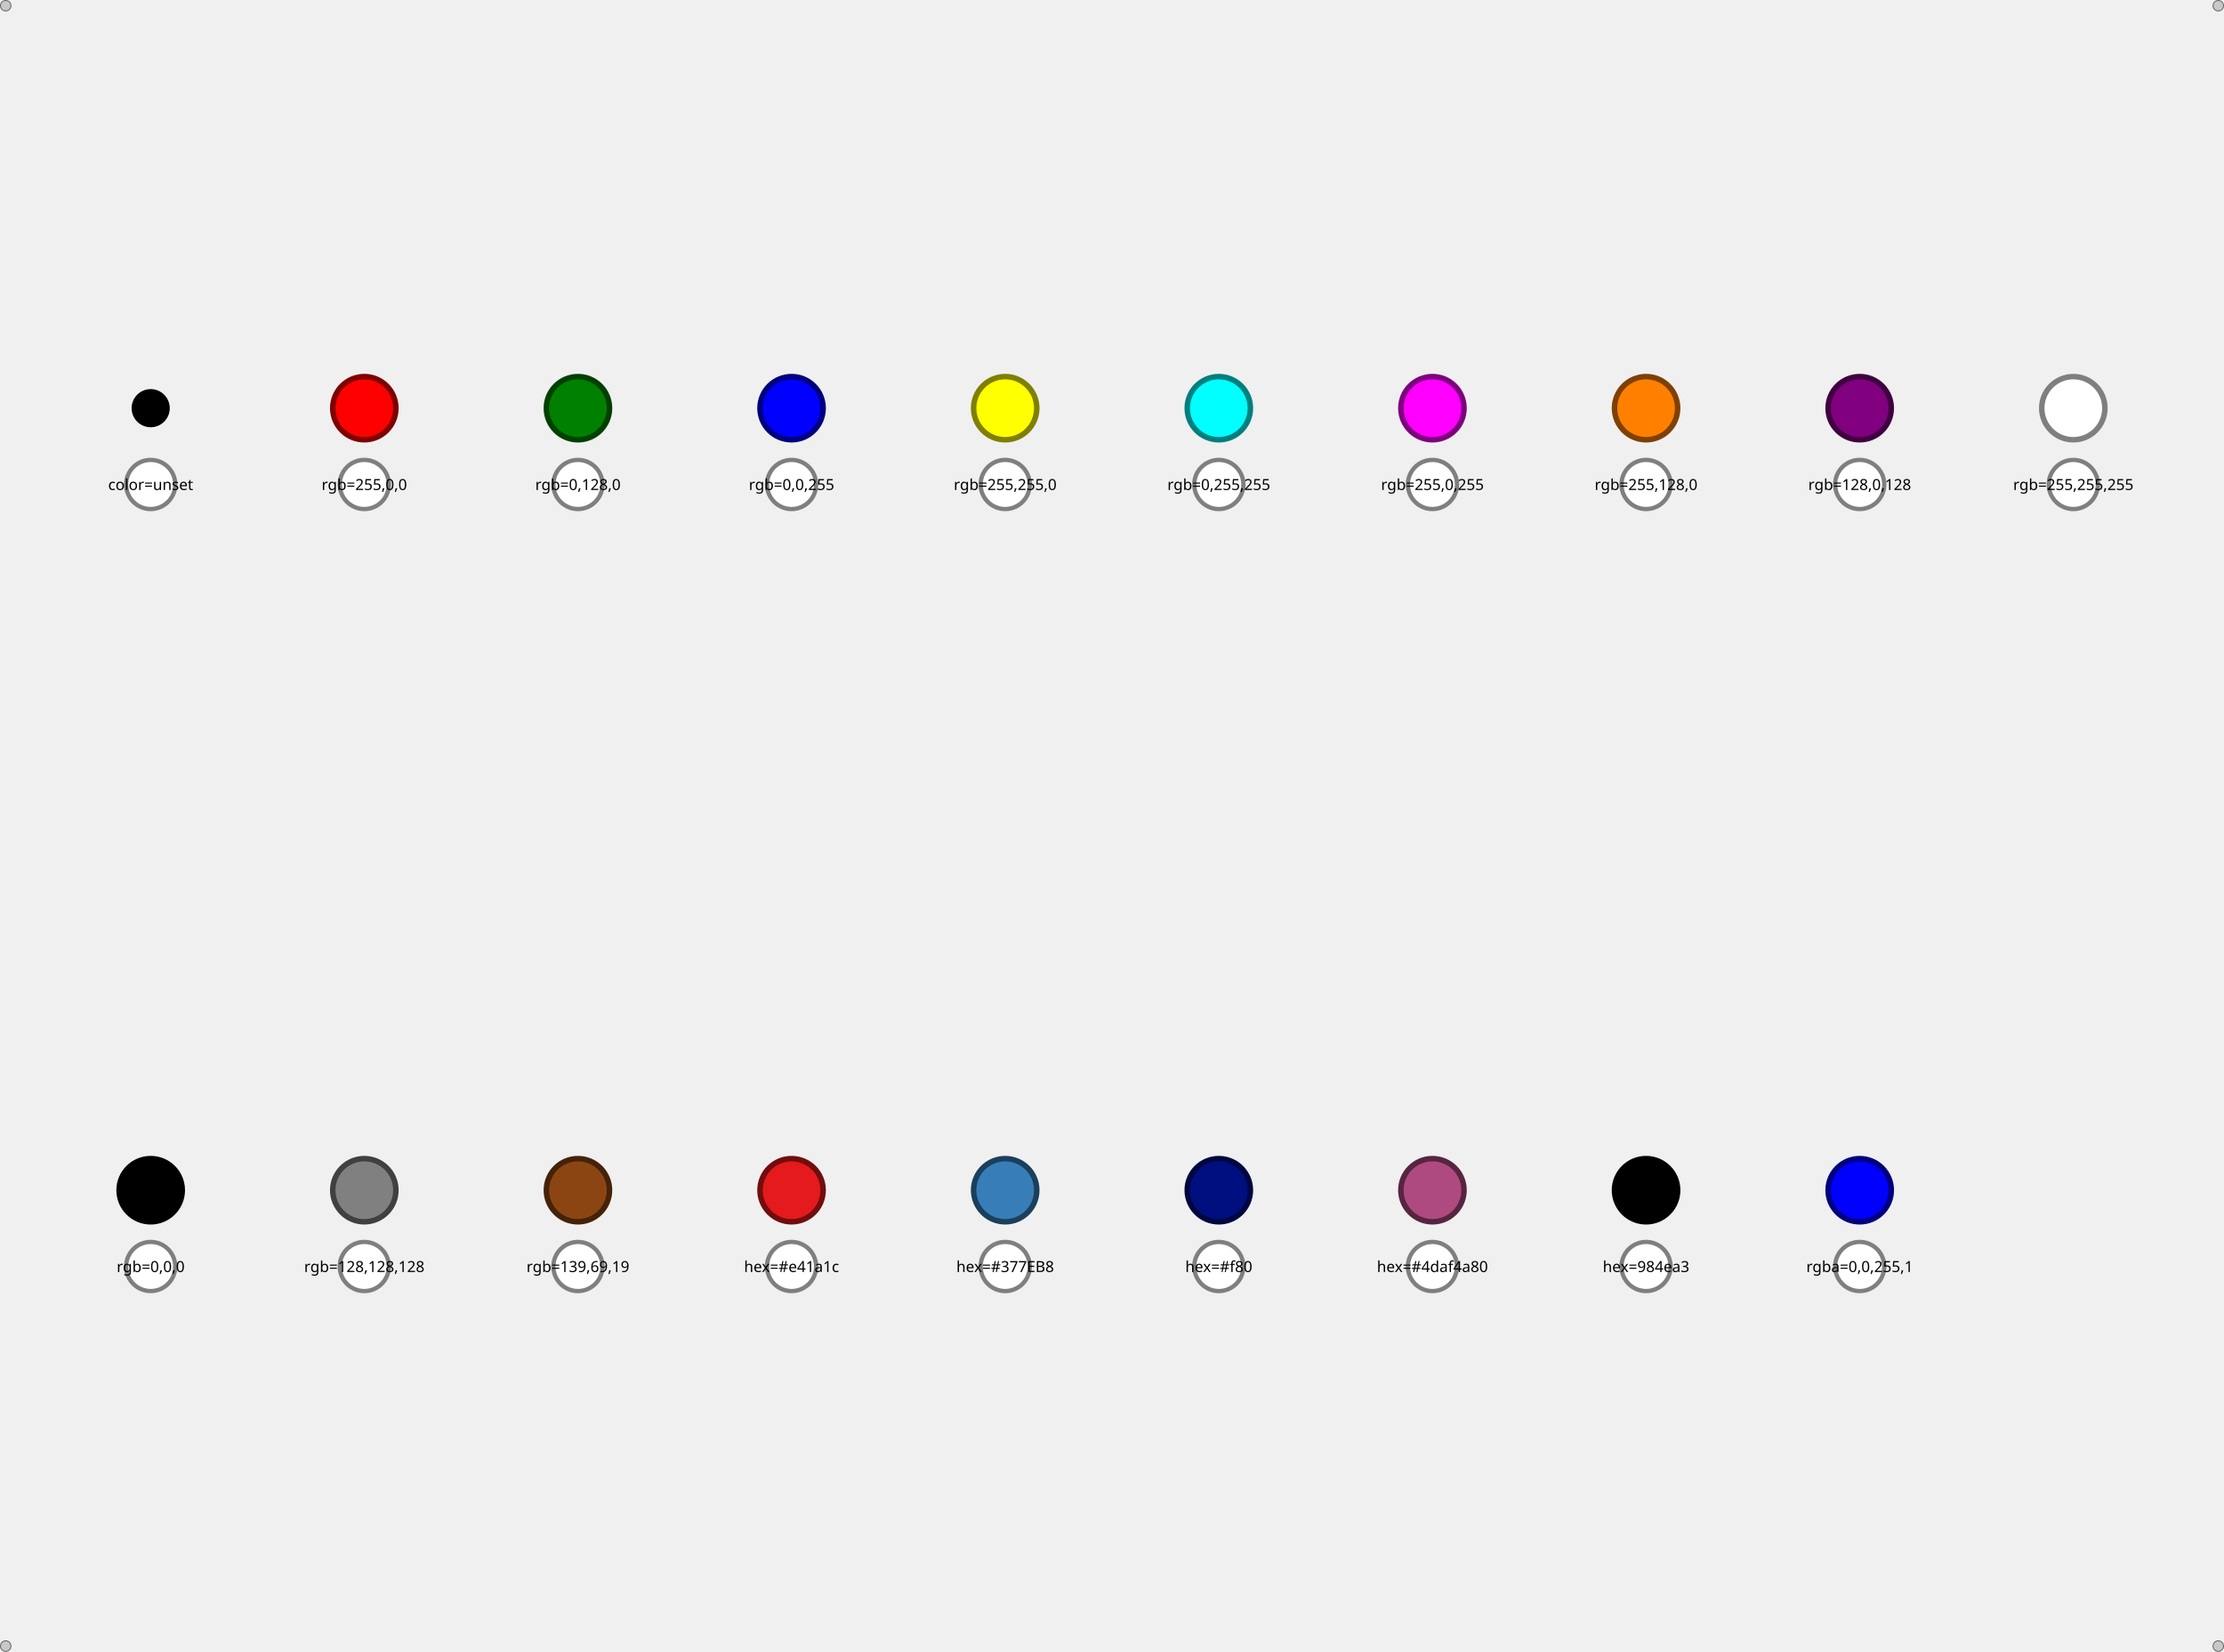
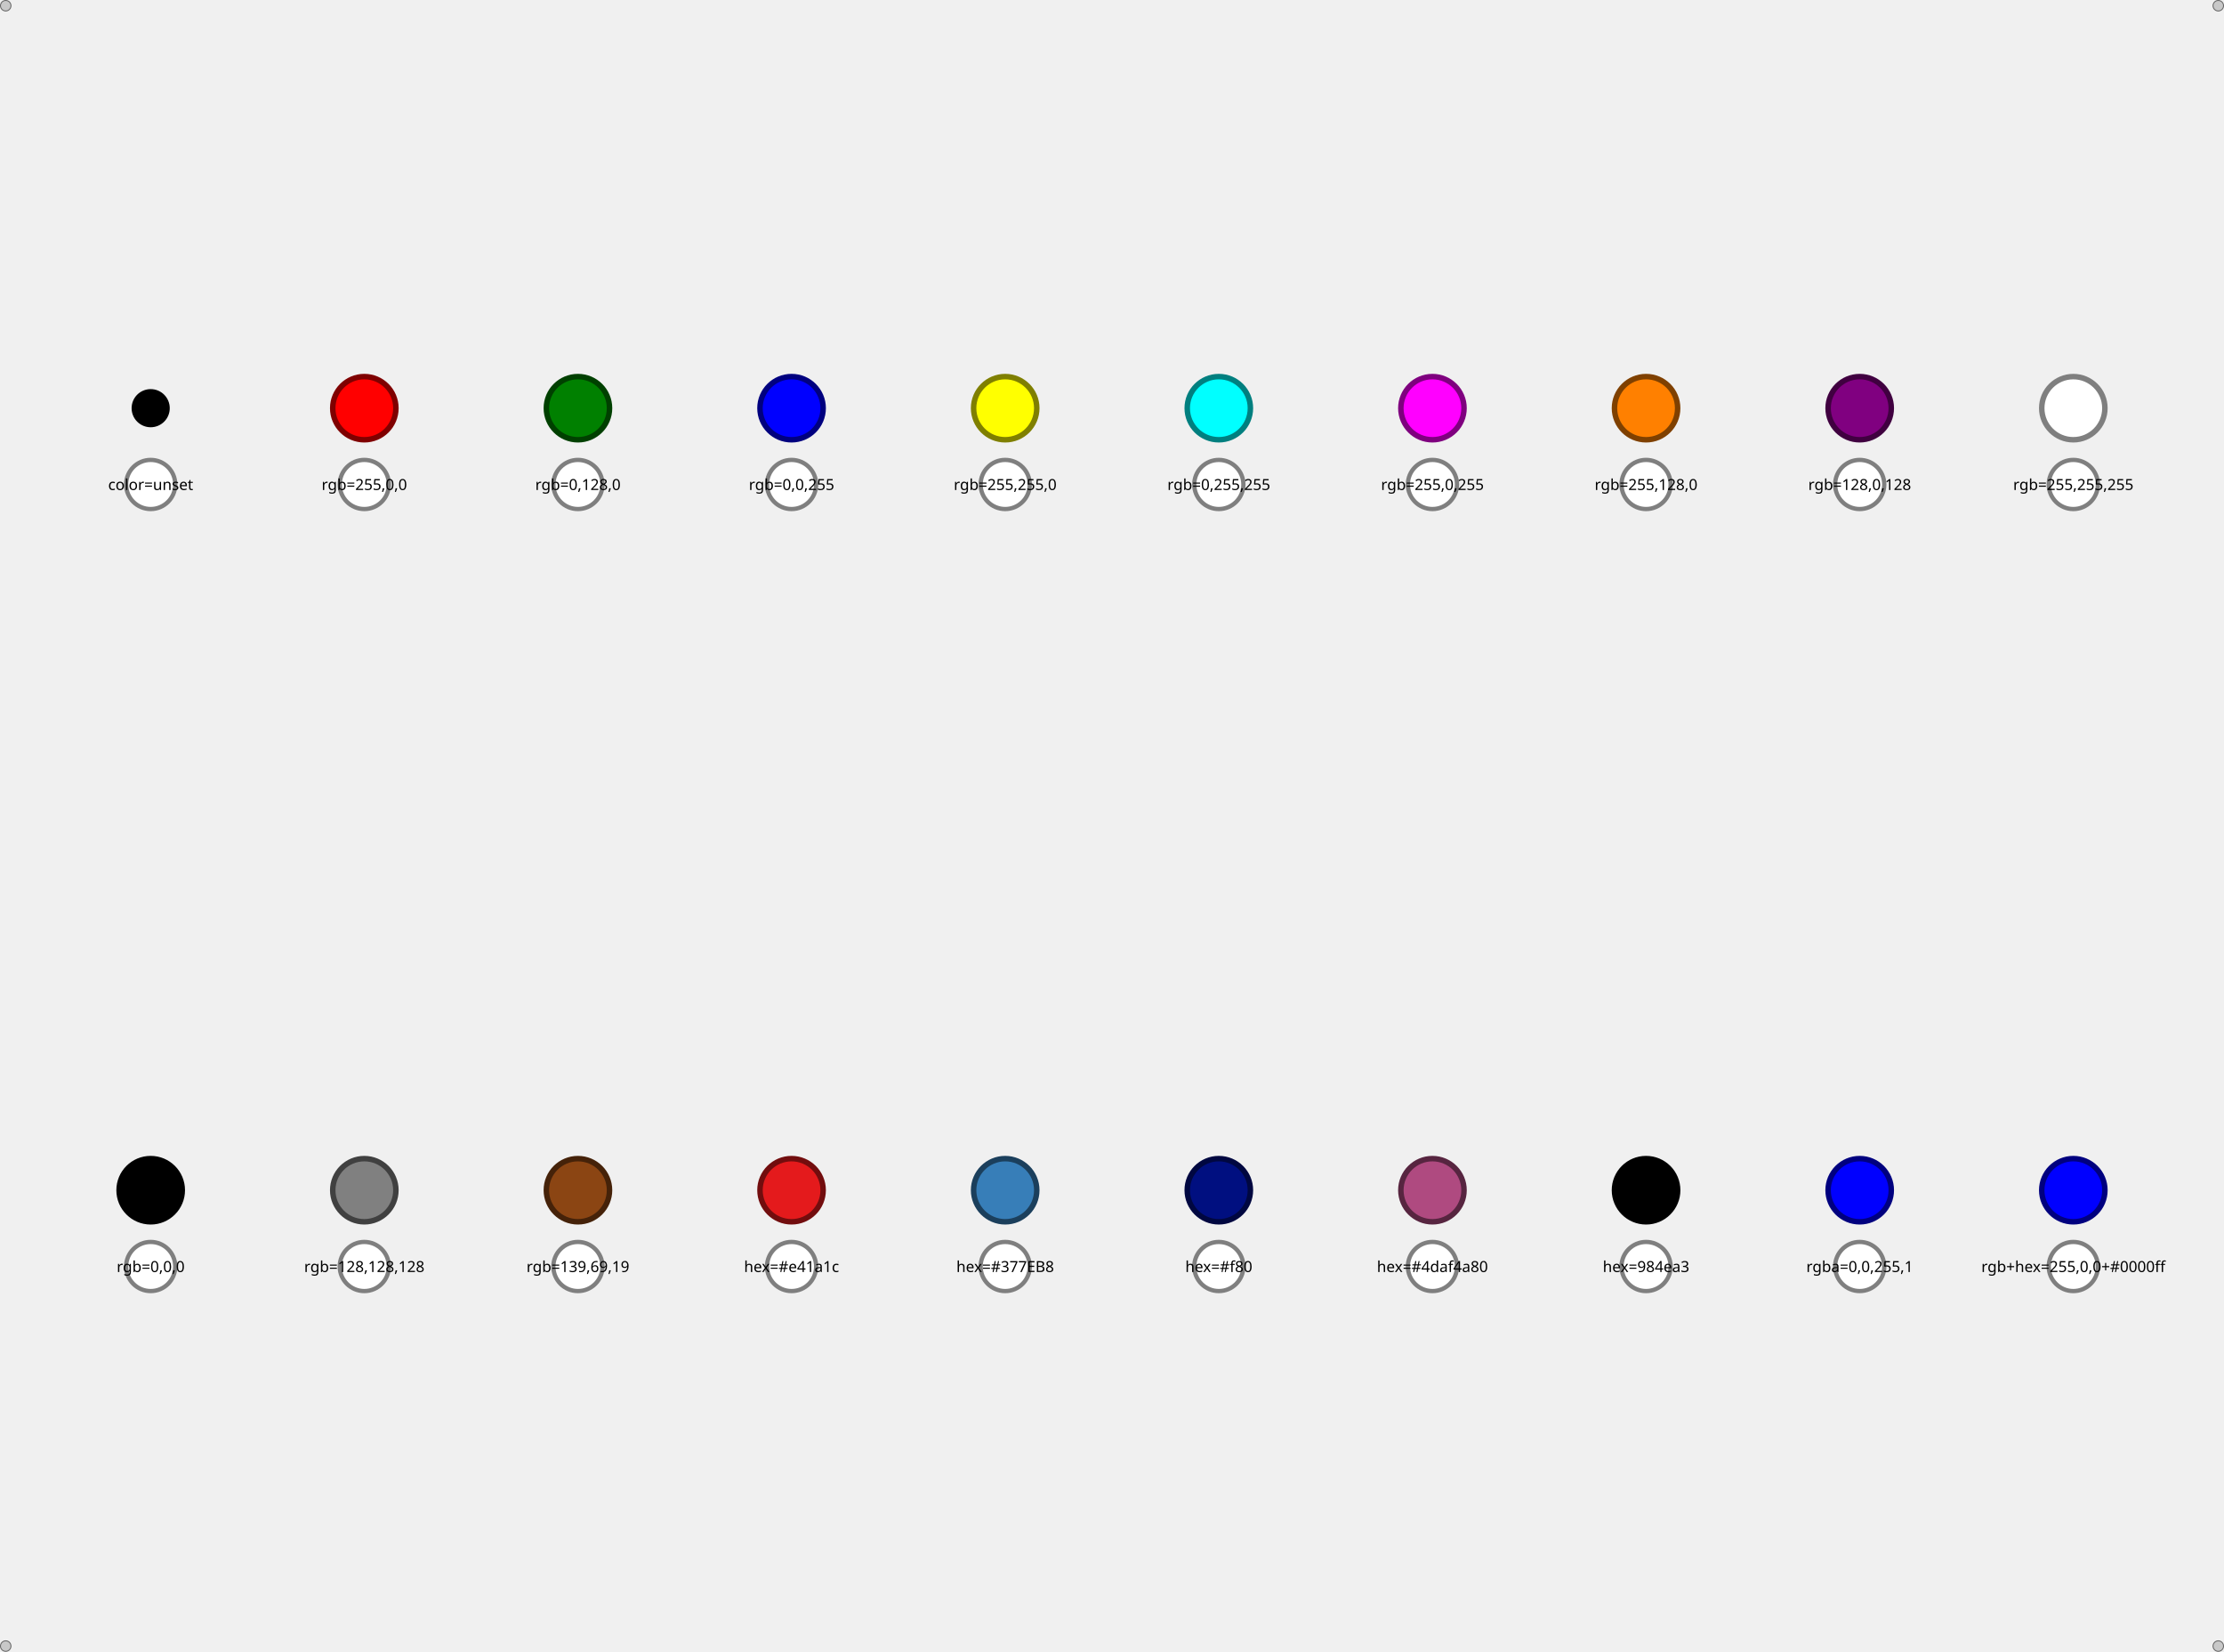
<svg xmlns="http://www.w3.org/2000/svg" contentScriptType="text/ecmascript" width="1166.0" zoomAndPan="magnify" contentStyleType="text/css" viewBox="17 -883 1166 866" height="866.0" preserveAspectRatio="xMidYMid meet" version="1.1">
  <g id="nodes">
    <circle fill-opacity="1.0" fill="#ff0000" r="16.56" cx="208.0" class="id_fill-red" cy="-669.0" stroke="#7f0000" stroke-opacity="1.0" stroke-width="2.88" />
    <circle fill-opacity="1.0" fill="#008000" r="16.56" cx="320.0" class="id_fill-green" cy="-669.0" stroke="#004000" stroke-opacity="1.0" stroke-width="2.88" />
    <circle fill-opacity="1.0" fill="#0000ff" r="16.56" cx="432.0" class="id_fill-blue" cy="-669.0" stroke="#00007f" stroke-opacity="1.0" stroke-width="2.88" />
    <circle fill-opacity="1.0" fill="#ffff00" r="16.56" cx="544.0" class="id_fill-yellow" cy="-669.0" stroke="#7f7f00" stroke-opacity="1.0" stroke-width="2.88" />
    <circle fill-opacity="1.0" fill="#00ffff" r="16.56" cx="656.0" class="id_fill-cyan" cy="-669.0" stroke="#007f7f" stroke-opacity="1.0" stroke-width="2.88" />
    <circle fill-opacity="1.0" fill="#ff00ff" r="16.56" cx="768.0" class="id_fill-magenta" cy="-669.0" stroke="#7f007f" stroke-opacity="1.0" stroke-width="2.88" />
    <circle fill-opacity="1.0" fill="#ff8000" r="16.56" cx="880.0" class="id_fill-orange" cy="-669.0" stroke="#7f4000" stroke-opacity="1.0" stroke-width="2.88" />
    <circle fill-opacity="1.0" fill="#800080" r="16.56" cx="992.0" class="id_fill-purple" cy="-669.0" stroke="#400040" stroke-opacity="1.0" stroke-width="2.88" />
    <circle fill-opacity="1.0" fill="#ffffff" r="16.56" cx="1104.0" class="id_fill-white" cy="-669.0" stroke="#7f7f7f" stroke-opacity="1.0" stroke-width="2.88" />
    <circle fill-opacity="1.0" fill="#000000" r="16.56" cx="96.0" class="id_fill-black" cy="-259.0" stroke="#000000" stroke-opacity="1.0" stroke-width="2.88" />
    <circle fill-opacity="1.0" fill="#808080" r="16.56" cx="208.0" class="id_fill-gray" cy="-259.0" stroke="#404040" stroke-opacity="1.0" stroke-width="2.88" />
    <circle fill-opacity="1.0" fill="#8b4513" r="16.56" cx="320.0" class="id_fill-brown" cy="-259.0" stroke="#452209" stroke-opacity="1.0" stroke-width="2.88" />
    <circle fill-opacity="1.0" fill="#e41a1c" r="16.56" cx="432.0" class="id_color-hex-lower" cy="-259.0" stroke="#720d0e" stroke-opacity="1.0" stroke-width="2.88" />
    <circle fill-opacity="1.0" fill="#377eb8" r="16.56" cx="544.0" class="id_color-hex-upper" cy="-259.0" stroke="#1b3f5c" stroke-opacity="1.0" stroke-width="2.88" />
    <circle fill-opacity="1.0" fill="#000f80" r="16.56" cx="656.0" class="id_color-hex-short" cy="-259.0" stroke="#000740" stroke-opacity="1.0" stroke-width="2.88" />
    <circle fill-opacity="1.0" fill="#af4a80" r="16.56" cx="768.0" class="id_color-hex-alpha" cy="-259.0" stroke="#572540" stroke-opacity="1.0" stroke-width="2.88" />
    <circle fill-opacity="1.0" fill="#000000" r="16.56" cx="880.0" class="id_color-hex-nohash" cy="-259.0" stroke="#000000" stroke-opacity="1.0" stroke-width="2.88" />
    <circle fill-opacity="1.0" fill="#0000ff" r="16.56" cx="992.0" class="id_color-rgb-a-1" cy="-259.0" stroke="#00007f" stroke-opacity="1.0" stroke-width="2.88" />
+     <circle fill-opacity="1.0" fill="#0000ff" r="16.56" cx="1104.0" class="id_color-hex-and-rgb" cy="-259.0" stroke="#00007f" stroke-opacity="1.0" stroke-width="2.88" />
    <circle fill-opacity="1.0" fill="#ffffff" r="12.88" cx="96.0" class="id_cap-default" cy="-629.0" stroke="#7f7f7f" stroke-opacity="1.0" stroke-width="2.24" />
    <circle fill-opacity="1.0" fill="#ffffff" r="12.88" cx="208.0" class="id_cap-fill-red" cy="-629.0" stroke="#7f7f7f" stroke-opacity="1.0" stroke-width="2.24" />
    <circle fill-opacity="1.0" fill="#ffffff" r="12.88" cx="320.0" class="id_cap-fill-green" cy="-629.0" stroke="#7f7f7f" stroke-opacity="1.0" stroke-width="2.24" />
    <circle fill-opacity="1.0" fill="#ffffff" r="12.88" cx="432.0" class="id_cap-fill-blue" cy="-629.0" stroke="#7f7f7f" stroke-opacity="1.0" stroke-width="2.24" />
    <circle fill-opacity="1.0" fill="#ffffff" r="12.88" cx="544.0" class="id_cap-fill-yellow" cy="-629.0" stroke="#7f7f7f" stroke-opacity="1.0" stroke-width="2.24" />
    <circle fill-opacity="1.0" fill="#ffffff" r="12.88" cx="656.0" class="id_cap-fill-cyan" cy="-629.0" stroke="#7f7f7f" stroke-opacity="1.0" stroke-width="2.24" />
    <circle fill-opacity="1.0" fill="#ffffff" r="12.88" cx="768.0" class="id_cap-fill-magenta" cy="-629.0" stroke="#7f7f7f" stroke-opacity="1.0" stroke-width="2.24" />
    <circle fill-opacity="1.0" fill="#ffffff" r="12.88" cx="880.0" class="id_cap-fill-orange" cy="-629.0" stroke="#7f7f7f" stroke-opacity="1.0" stroke-width="2.24" />
    <circle fill-opacity="1.0" fill="#ffffff" r="12.88" cx="992.0" class="id_cap-fill-purple" cy="-629.0" stroke="#7f7f7f" stroke-opacity="1.0" stroke-width="2.24" />
    <circle fill-opacity="1.0" fill="#ffffff" r="12.88" cx="1104.0" class="id_cap-fill-white" cy="-629.0" stroke="#7f7f7f" stroke-opacity="1.0" stroke-width="2.24" />
    <circle fill-opacity="1.0" fill="#ffffff" r="12.88" cx="96.0" class="id_cap-fill-black" cy="-219.0" stroke="#7f7f7f" stroke-opacity="1.0" stroke-width="2.24" />
    <circle fill-opacity="1.0" fill="#ffffff" r="12.88" cx="208.0" class="id_cap-fill-gray" cy="-219.0" stroke="#7f7f7f" stroke-opacity="1.0" stroke-width="2.24" />
    <circle fill-opacity="1.0" fill="#ffffff" r="12.88" cx="320.0" class="id_cap-fill-brown" cy="-219.0" stroke="#7f7f7f" stroke-opacity="1.0" stroke-width="2.24" />
    <circle fill-opacity="1.0" fill="#ffffff" r="12.88" cx="432.0" class="id_cap-color-hex-lower" cy="-219.0" stroke="#7f7f7f" stroke-opacity="1.0" stroke-width="2.24" />
    <circle fill-opacity="1.0" fill="#ffffff" r="12.88" cx="544.0" class="id_cap-color-hex-upper" cy="-219.0" stroke="#7f7f7f" stroke-opacity="1.0" stroke-width="2.24" />
    <circle fill-opacity="1.0" fill="#ffffff" r="12.88" cx="656.0" class="id_cap-color-hex-short" cy="-219.0" stroke="#7f7f7f" stroke-opacity="1.0" stroke-width="2.24" />
    <circle fill-opacity="1.0" fill="#ffffff" r="12.88" cx="768.0" class="id_cap-color-hex-alpha" cy="-219.0" stroke="#7f7f7f" stroke-opacity="1.0" stroke-width="2.24" />
    <circle fill-opacity="1.0" fill="#ffffff" r="12.88" cx="880.0" class="id_cap-color-hex-nohash" cy="-219.0" stroke="#7f7f7f" stroke-opacity="1.0" stroke-width="2.24" />
    <circle fill-opacity="1.0" fill="#ffffff" r="12.88" cx="992.0" class="id_cap-color-rgb-a-1" cy="-219.0" stroke="#7f7f7f" stroke-opacity="1.0" stroke-width="2.24" />
+     <circle fill-opacity="1.0" fill="#ffffff" r="12.88" cx="1104.0" class="id_cap-color-hex-and-rgb" cy="-219.0" stroke="#7f7f7f" stroke-opacity="1.0" stroke-width="2.24" />
    <circle fill-opacity="1.0" fill="#c8c8c8" r="2.76" cx="20.0" class="id_anchor-nw" cy="-880.0" stroke="#646464" stroke-opacity="1.0" stroke-width="0.48" />
    <circle fill-opacity="1.0" fill="#c8c8c8" r="2.76" cx="1180.0" class="id_anchor-ne" cy="-880.0" stroke="#646464" stroke-opacity="1.0" stroke-width="0.48" />
    <circle fill-opacity="1.0" fill="#c8c8c8" r="2.76" cx="20.0" class="id_anchor-sw" cy="-20.0" stroke="#646464" stroke-opacity="1.0" stroke-width="0.48" />
    <circle fill-opacity="1.0" fill="#c8c8c8" r="2.76" cx="1180.0" class="id_anchor-se" cy="-20.0" stroke="#646464" stroke-opacity="1.0" stroke-width="0.48" />
    <circle fill-opacity="1.0" fill="#000000" r="9.2" cx="96.0" class="id_default" cy="-669.0" stroke="#000000" stroke-opacity="1.0" stroke-width="1.6" />
  </g>
  <g id="node-labels">
    <text font-size="8" x="96.0" y="-626.095" fill-opacity="1.0" fill="#000000" font-family="Dialog" style="text-anchor: middle;" class="id_cap-default">
            color=unset
        </text>
    <text font-size="8" x="208.0" y="-626.095" fill-opacity="1.0" fill="#000000" font-family="Dialog" style="text-anchor: middle;" class="id_cap-fill-red">
            rgb=255,0,0
        </text>
    <text font-size="8" x="320.0" y="-626.095" fill-opacity="1.0" fill="#000000" font-family="Dialog" style="text-anchor: middle;" class="id_cap-fill-green">
            rgb=0,128,0
        </text>
    <text font-size="8" x="432.0" y="-626.095" fill-opacity="1.0" fill="#000000" font-family="Dialog" style="text-anchor: middle;" class="id_cap-fill-blue">
            rgb=0,0,255
        </text>
    <text font-size="8" x="544.0" y="-626.095" fill-opacity="1.0" fill="#000000" font-family="Dialog" style="text-anchor: middle;" class="id_cap-fill-yellow">
            rgb=255,255,0
        </text>
    <text font-size="8" x="656.0" y="-626.095" fill-opacity="1.0" fill="#000000" font-family="Dialog" style="text-anchor: middle;" class="id_cap-fill-cyan">
            rgb=0,255,255
        </text>
    <text font-size="8" x="768.0" y="-626.095" fill-opacity="1.0" fill="#000000" font-family="Dialog" style="text-anchor: middle;" class="id_cap-fill-magenta">
            rgb=255,0,255
        </text>
    <text font-size="8" x="880.0" y="-626.095" fill-opacity="1.0" fill="#000000" font-family="Dialog" style="text-anchor: middle;" class="id_cap-fill-orange">
            rgb=255,128,0
        </text>
    <text font-size="8" x="992.0" y="-626.095" fill-opacity="1.0" fill="#000000" font-family="Dialog" style="text-anchor: middle;" class="id_cap-fill-purple">
            rgb=128,0,128
        </text>
    <text font-size="8" x="1104.0" y="-626.095" fill-opacity="1.0" fill="#000000" font-family="Dialog" style="text-anchor: middle;" class="id_cap-fill-white">
            rgb=255,255,255
        </text>
    <text font-size="8" x="96.0" y="-216.095" fill-opacity="1.0" fill="#000000" font-family="Dialog" style="text-anchor: middle;" class="id_cap-fill-black">
            rgb=0,0,0
        </text>
    <text font-size="8" x="208.0" y="-216.095" fill-opacity="1.0" fill="#000000" font-family="Dialog" style="text-anchor: middle;" class="id_cap-fill-gray">
            rgb=128,128,128
        </text>
    <text font-size="8" x="320.0" y="-216.095" fill-opacity="1.0" fill="#000000" font-family="Dialog" style="text-anchor: middle;" class="id_cap-fill-brown">
            rgb=139,69,19
        </text>
    <text font-size="8" x="432.0" y="-216.095" fill-opacity="1.0" fill="#000000" font-family="Dialog" style="text-anchor: middle;" class="id_cap-color-hex-lower">
            hex=#e41a1c
        </text>
    <text font-size="8" x="544.0" y="-216.095" fill-opacity="1.0" fill="#000000" font-family="Dialog" style="text-anchor: middle;" class="id_cap-color-hex-upper">
            hex=#377EB8
        </text>
    <text font-size="8" x="656.0" y="-216.095" fill-opacity="1.0" fill="#000000" font-family="Dialog" style="text-anchor: middle;" class="id_cap-color-hex-short">
            hex=#f80
        </text>
    <text font-size="8" x="768.0" y="-216.095" fill-opacity="1.0" fill="#000000" font-family="Dialog" style="text-anchor: middle;" class="id_cap-color-hex-alpha">
            hex=#4daf4a80
        </text>
    <text font-size="8" x="880.0" y="-216.095" fill-opacity="1.0" fill="#000000" font-family="Dialog" style="text-anchor: middle;" class="id_cap-color-hex-nohash">
            hex=984ea3
        </text>
    <text font-size="8" x="992.0" y="-216.095" fill-opacity="1.0" fill="#000000" font-family="Dialog" style="text-anchor: middle;" class="id_cap-color-rgb-a-1">
            rgba=0,0,255,1
        </text>
+     <text font-size="8" x="1104.0" y="-216.095" fill-opacity="1.0" fill="#000000" font-family="Dialog" style="text-anchor: middle;" class="id_cap-color-hex-and-rgb">
+             rgb+hex=255,0,0+#0000ff
+         </text>
  </g>
</svg>
